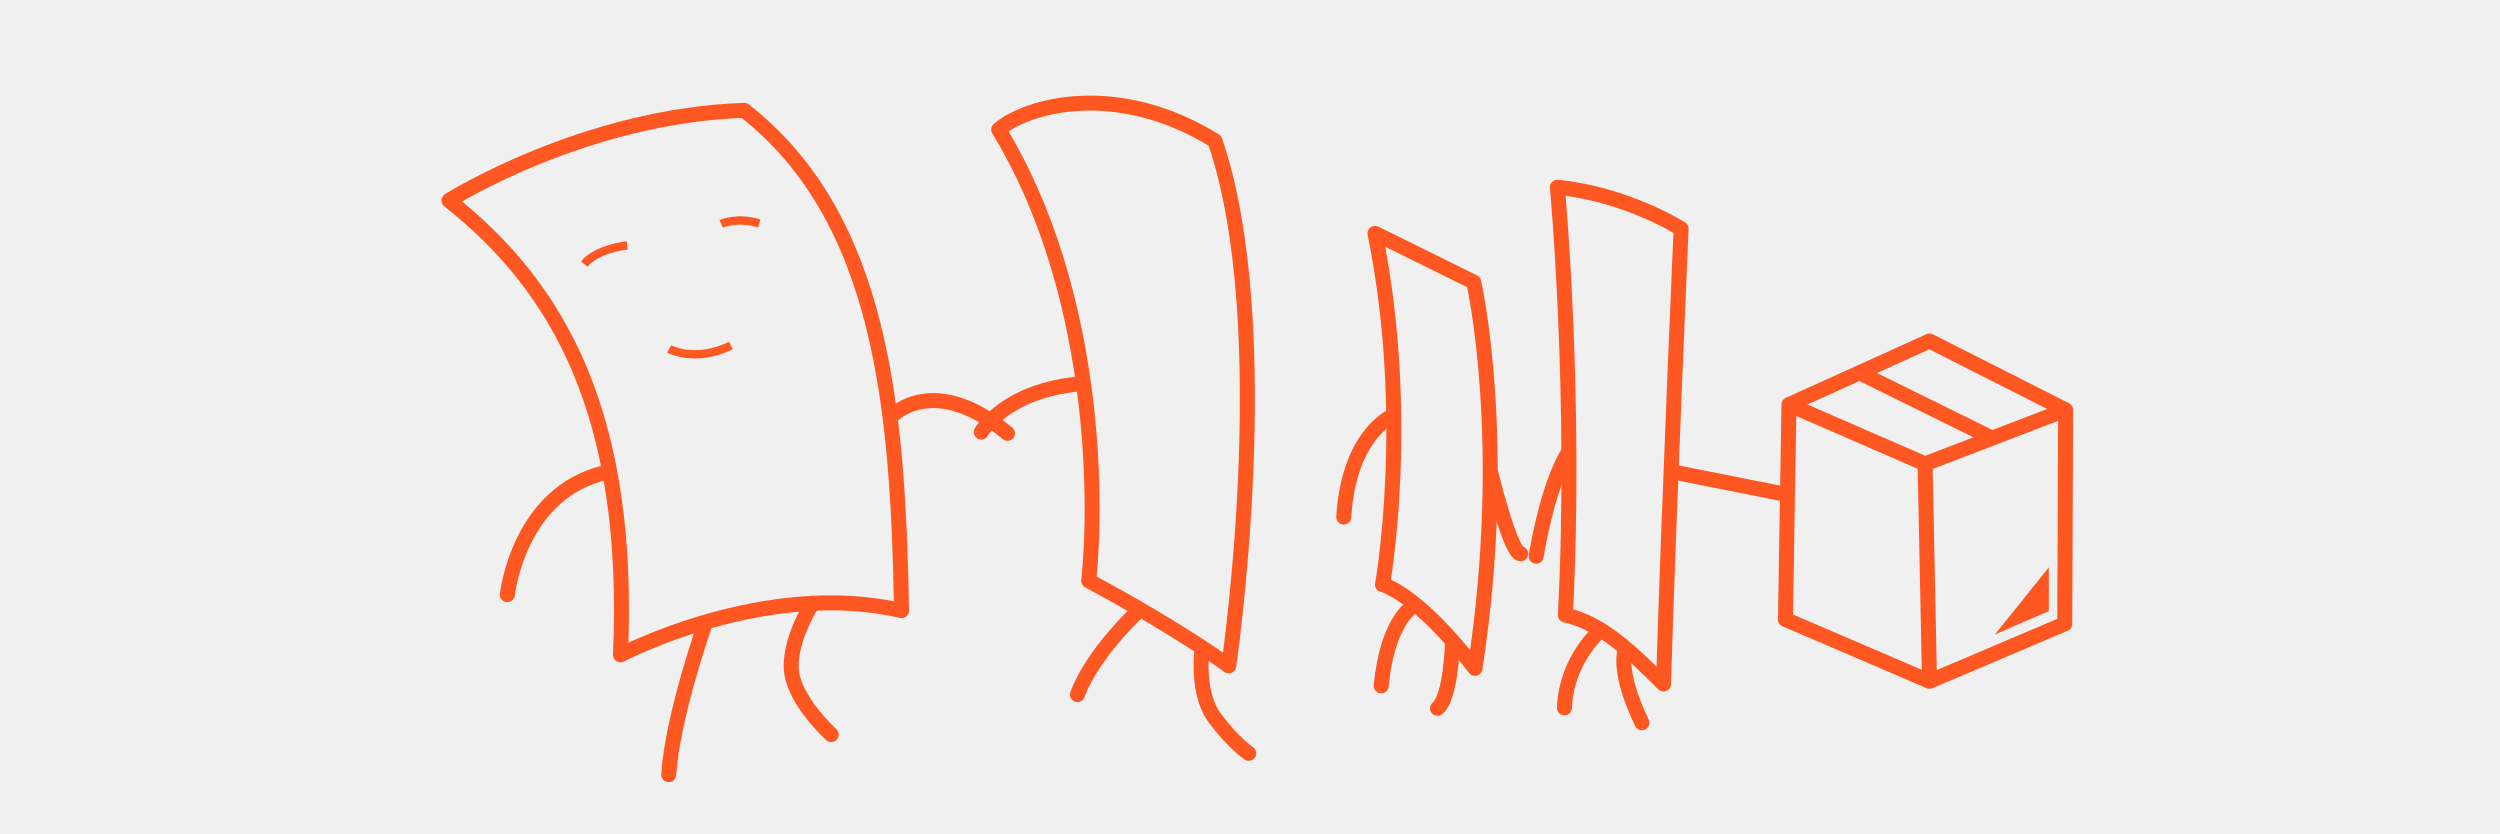
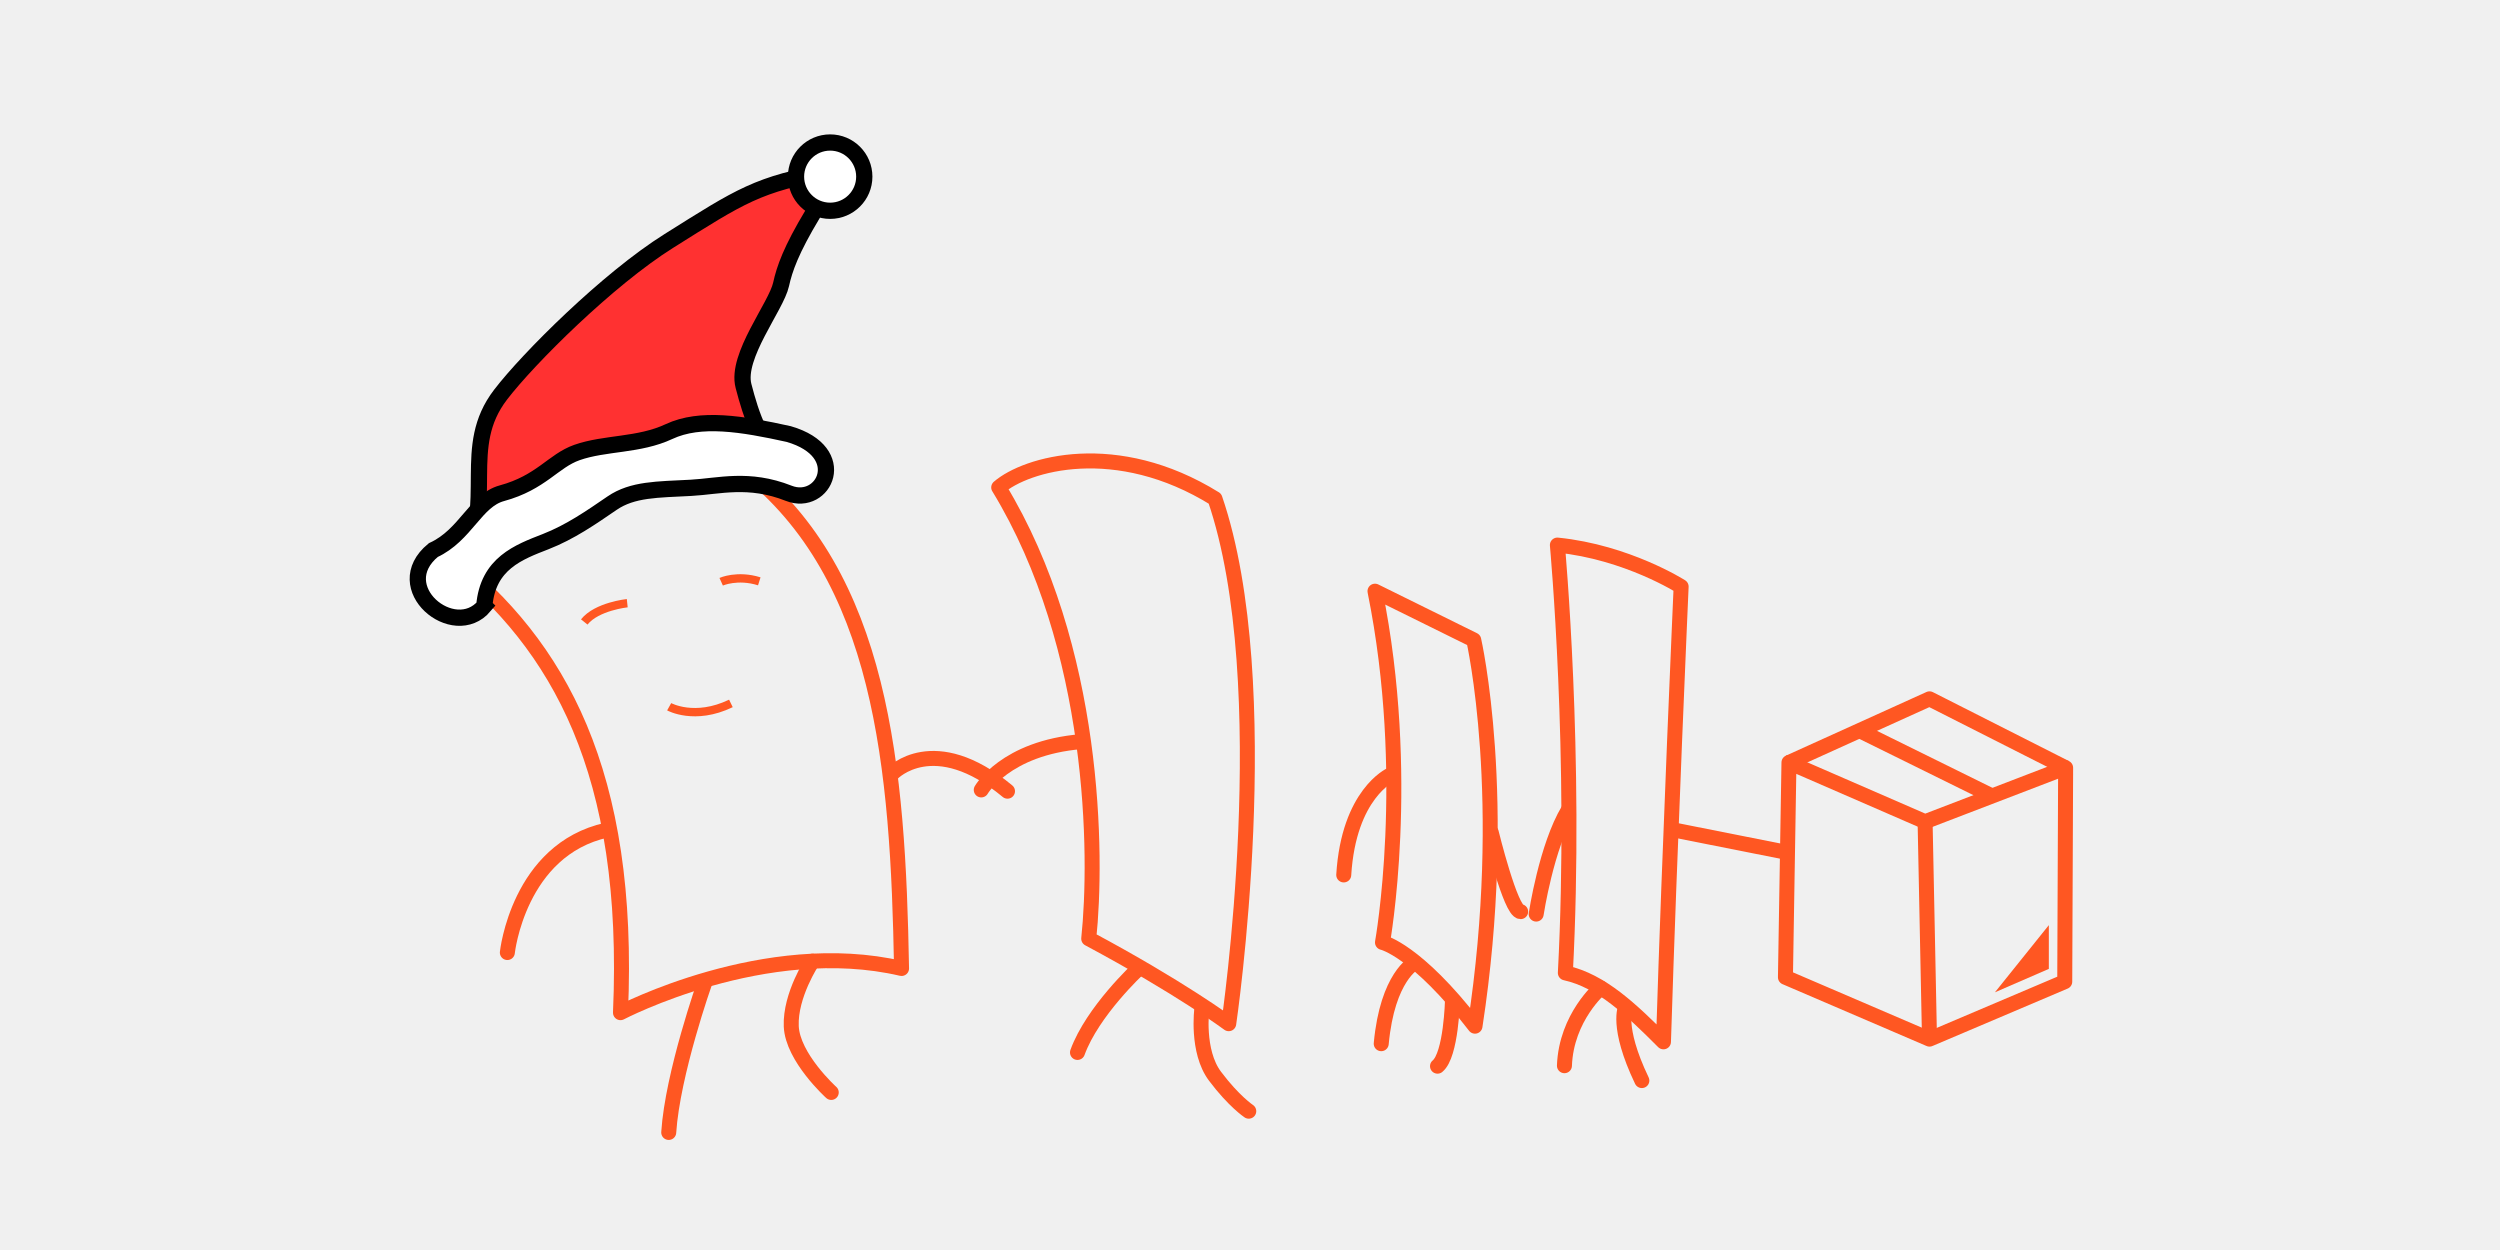
- <svg xmlns="http://www.w3.org/2000/svg" width="300" height="100" viewBox="0 0 79.375 26.458" version="1.1" id="svg8">
+ <svg xmlns="http://www.w3.org/2000/svg" width="300" height="150" viewBox="0 0 79.375 39.688" version="1.1" id="svg8">
  <defs id="defs2" />
-   <g id="layer1" transform="translate(0,-270.5417)">
-     <path style="fill:none;stroke:#ff5722;stroke-opacity:1;stroke-width:0.476;stroke-miterlimit:4;stroke-dasharray:none;stroke-linejoin:round;stroke-linecap:butt" d="m 14.256,276.907 c 0,0 4.266,-2.694 9.373,-2.862 4.378,3.424 4.883,9.485 4.995,15.884 -4.322,-1.01 -8.924,1.403 -8.924,1.403 0.337,-7.633 -1.964,-11.674 -5.444,-14.424 z" id="path4613" />
-     <path style="fill:none;stroke:#ff5722;stroke-width:0.476;stroke-linecap:round;stroke-linejoin:round;stroke-miterlimit:4;stroke-dasharray:none;stroke-opacity:1" d="m 16.108,289.423 c 0,0 0.351,-3.269 3.157,-3.887" id="path4615" />
-     <path style="fill:none;stroke:#ff5722;stroke-width:0.476;stroke-linecap:round;stroke-linejoin:round;stroke-miterlimit:4;stroke-dasharray:none;stroke-opacity:1" d="m 22.381,290.363 c 0,0 -1.029,2.906 -1.149,4.772" id="path4617" />
-     <path style="fill:none;stroke:#ff5722;stroke-opacity:1;stroke-width:0.476;stroke-miterlimit:4;stroke-dasharray:none;stroke-linejoin:round;stroke-linecap:round" d="m 25.797,289.698 c 0,0 -0.714,1.072 -0.675,2.064 0.04,0.992 1.27,2.103 1.27,2.103" id="path4619" />
-     <path style="fill:none;stroke:#ff5722;stroke-width:0.476;stroke-linecap:round;stroke-linejoin:round;stroke-miterlimit:4;stroke-dasharray:none;stroke-opacity:1" d="m 28.335,283.735 c 0,0 1.312,-1.38 3.653,0.565" id="path4621" />
-     <path style="fill:none;stroke:#ff5722;stroke-width:0.476;stroke-linecap:round;stroke-linejoin:round;stroke-miterlimit:4;stroke-dasharray:none;stroke-opacity:1" d="m 31.155,284.26 c 0,0 0.761,-1.335 3.182,-1.534" id="path4623" />
-     <path style="fill:none;stroke:#ff5722;stroke-opacity:1;stroke-width:0.476;stroke-miterlimit:4;stroke-dasharray:none;stroke-linejoin:round;stroke-linecap:butt" d="m 31.71,274.656 c 3.096,5.08 3.135,11.708 2.857,14.327 2.897,1.548 4.445,2.699 4.445,2.699 0,0 1.587,-10.755 -0.437,-16.669 -3.135,-1.945 -5.993,-1.111 -6.866,-0.357 z" id="path4625" />
-     <path style="fill:none;stroke:#ff5722;stroke-width:0.476;stroke-linecap:round;stroke-linejoin:round;stroke-miterlimit:4;stroke-dasharray:none;stroke-opacity:1" d="m 36.145,289.936 c 0,0 -1.459,1.349 -1.935,2.659" id="path4627" />
-     <path style="fill:none;stroke:#ff5722;stroke-width:0.476;stroke-linecap:round;stroke-linejoin:round;stroke-miterlimit:4;stroke-dasharray:none;stroke-opacity:1" d="m 38.159,291.206 c 0,0 -0.179,1.349 0.417,2.143 0.595,0.794 1.072,1.111 1.072,1.111" id="path4629" />
-     <path style="fill:none;stroke:#ff5722;stroke-opacity:1;stroke-width:0.476;stroke-miterlimit:4;stroke-dasharray:none;stroke-linejoin:round;stroke-linecap:butt" d="m 43.656,277.95 3.135,1.548 c 0,0 1.151,5.04 0.04,12.263 -1.865,-2.421 -2.937,-2.659 -2.937,-2.659 0,0 0.952,-5.278 -0.238,-11.152 z" id="path4631" />
-     <path style="fill:none;stroke:#ff5722;stroke-width:0.476;stroke-linecap:round;stroke-linejoin:round;stroke-miterlimit:4;stroke-dasharray:none;stroke-opacity:1" d="m 44.152,283.784 c 0,0 -1.33,0.595 -1.488,3.175" id="path4633" />
-     <path style="fill:none;stroke:#ff5722;stroke-width:0.476;stroke-linecap:round;stroke-linejoin:round;stroke-miterlimit:4;stroke-dasharray:none;stroke-opacity:1;paint-order:normal" d="m 47.347,285.61 c 0,0 0.617,2.514 0.934,2.514" id="path4635" />
-     <path style="fill:none;stroke:#ff5722;stroke-width:0.476;stroke-linecap:round;stroke-linejoin:round;stroke-miterlimit:4;stroke-dasharray:none;stroke-opacity:1" d="m 44.914,289.749 c 0,0 -0.861,0.425 -1.06,2.568" id="path4637" />
-     <path style="fill:none;stroke:#ff5722;stroke-opacity:1;stroke-width:0.476;stroke-miterlimit:4;stroke-dasharray:none;stroke-linejoin:round;stroke-linecap:round" d="m 46.117,290.928 c 0,0 -0.04,1.746 -0.476,2.103" id="path4639" />
-     <path style="fill:none;stroke:#ff5722;stroke-width:0.476;stroke-linecap:round;stroke-linejoin:round;stroke-miterlimit:4;stroke-dasharray:none;stroke-opacity:1" d="m 48.774,288.202 c 0,0 0.323,-2.147 1.024,-3.311" id="path4643" />
-     <path style="fill:none;stroke:#ff5722;stroke-opacity:1;stroke-width:0.476;stroke-miterlimit:4;stroke-dasharray:none;stroke-linejoin:round;stroke-linecap:butt" d="m 49.447,276.486 c 0,0 0.617,6.707 0.253,13.583 1.151,0.253 2.105,1.179 3.115,2.189 0.196,-6.258 0.561,-14.453 0.561,-14.453 0,0 -1.712,-1.094 -3.929,-1.319 z" id="path4645" />
-     <path style="fill:none;stroke:#ff5722;stroke-opacity:1;stroke-width:0.476;stroke-miterlimit:4;stroke-dasharray:none;stroke-linejoin:round;stroke-linecap:round" d="m 50.822,290.545 c 0,0 -1.094,0.926 -1.151,2.47" id="path4647" />
-     <path style="fill:none;stroke:#ff5722;stroke-width:0.476;stroke-linecap:round;stroke-linejoin:round;stroke-miterlimit:4;stroke-dasharray:none;stroke-opacity:1" d="m 51.615,291.149 c 0,0 -0.315,0.608 0.514,2.339" id="path4649" />
-     <path style="fill:none;stroke:#ff5722;stroke-opacity:1;stroke-width:0.476;stroke-miterlimit:4;stroke-dasharray:none;stroke-linejoin:round;stroke-linecap:butt" d="m 52.955,285.494 3.676,0.73" id="path4651" />
-     <path style="fill:none;stroke:#ff5722;stroke-opacity:1;stroke-width:0.476;stroke-miterlimit:4;stroke-dasharray:none;stroke-linejoin:round;stroke-linecap:butt" d="m 56.8,283.389 -0.112,6.819 4.574,1.964 4.294,-1.824 0.028,-6.791 -4.462,1.712 z" id="path4653" />
-     <path style="fill:none;stroke:#ff5722;stroke-opacity:1;stroke-width:0.476;stroke-miterlimit:4;stroke-dasharray:none;stroke-linejoin:round;stroke-linecap:butt" d="m 61.122,285.27 0.14,6.904" id="path4655" />
-     <path style="fill:none;stroke:#ff5722;stroke-opacity:1;stroke-width:0.476;stroke-miterlimit:4;stroke-dasharray:none;stroke-linejoin:round;stroke-linecap:butt" d="m 56.8,283.389 4.462,-2.021 4.322,2.189" id="path4657" />
-     <path style="fill:none;stroke:#ff5722;stroke-opacity:1;stroke-width:0.476;stroke-miterlimit:4;stroke-dasharray:none;stroke-linejoin:round;stroke-linecap:butt" d="m 59.045,282.379 4.153,2.049" id="path4659" />
-     <path style="fill:#ff5722;fill-opacity:1;stroke:none;stroke-width:0.265px;stroke-linecap:butt;stroke-linejoin:miter;stroke-opacity:1" d="m 63.339,290.686 1.712,-0.744 v -1.389 z" id="path4744" />
-     <path style="fill:none;stroke:#ff5722;stroke-width:0.265;stroke-linecap:butt;stroke-linejoin:miter;stroke-miterlimit:4;stroke-dasharray:none;stroke-opacity:1" d="m 18.55,278.927 c 0.397,-0.496 1.365,-0.596 1.365,-0.596" id="path4748" />
-     <path style="fill:none;stroke:#ff5722;stroke-width:0.265;stroke-linecap:butt;stroke-linejoin:miter;stroke-miterlimit:4;stroke-dasharray:none;stroke-opacity:1" d="m 22.897,277.649 c 0,0 0.515,-0.231 1.21,-0.013" id="path4750" />
-     <path style="fill:none;fill-opacity:1;stroke:#ff5722;stroke-width:0.265;stroke-linecap:butt;stroke-linejoin:miter;stroke-miterlimit:4;stroke-dasharray:none;stroke-opacity:1" d="m 21.246,281.619 c 0,0 0.809,0.45 1.96,-0.106" id="path915" />
+   <g id="layer1" transform="translate(0,-257.3125)">
+     <path style="fill:none;stroke:#ff5722;stroke-width:0.476;stroke-linecap:butt;stroke-linejoin:round;stroke-miterlimit:4;stroke-dasharray:none;stroke-opacity:1" d="m 14.256,275.04 c 0,0 4.266,-2.694 9.373,-2.862 4.378,3.424 4.883,9.485 4.995,15.884 -4.322,-1.01 -8.924,1.403 -8.924,1.403 0.337,-7.633 -1.964,-11.674 -5.444,-14.424 z" id="path4613" />
+     <path style="fill:none;stroke:#ff5722;stroke-width:0.476;stroke-linecap:round;stroke-linejoin:round;stroke-miterlimit:4;stroke-dasharray:none;stroke-opacity:1" d="m 16.108,287.556 c 0,0 0.351,-3.269 3.157,-3.887" id="path4615" />
+     <path style="fill:none;stroke:#ff5722;stroke-width:0.476;stroke-linecap:round;stroke-linejoin:round;stroke-miterlimit:4;stroke-dasharray:none;stroke-opacity:1" d="m 22.381,288.496 c 0,0 -1.029,2.906 -1.149,4.772" id="path4617" />
+     <path style="fill:none;stroke:#ff5722;stroke-width:0.476;stroke-linecap:round;stroke-linejoin:round;stroke-miterlimit:4;stroke-dasharray:none;stroke-opacity:1" d="m 25.797,287.831 c 0,0 -0.714,1.072 -0.675,2.064 0.04,0.992 1.27,2.103 1.27,2.103" id="path4619" />
+     <path style="fill:none;stroke:#ff5722;stroke-width:0.476;stroke-linecap:round;stroke-linejoin:round;stroke-miterlimit:4;stroke-dasharray:none;stroke-opacity:1" d="m 28.335,281.868 c 0,0 1.312,-1.38 3.653,0.565" id="path4621" />
+     <path style="fill:none;stroke:#ff5722;stroke-width:0.476;stroke-linecap:round;stroke-linejoin:round;stroke-miterlimit:4;stroke-dasharray:none;stroke-opacity:1" d="m 31.155,282.393 c 0,0 0.761,-1.335 3.182,-1.534" id="path4623" />
+     <path style="fill:none;stroke:#ff5722;stroke-width:0.476;stroke-linecap:butt;stroke-linejoin:round;stroke-miterlimit:4;stroke-dasharray:none;stroke-opacity:1" d="m 31.71,272.789 c 3.096,5.08 3.135,11.708 2.857,14.327 2.897,1.548 4.445,2.699 4.445,2.699 0,0 1.587,-10.755 -0.437,-16.669 -3.135,-1.945 -5.993,-1.111 -6.866,-0.357 z" id="path4625" />
+     <path style="fill:none;stroke:#ff5722;stroke-width:0.476;stroke-linecap:round;stroke-linejoin:round;stroke-miterlimit:4;stroke-dasharray:none;stroke-opacity:1" d="m 36.145,288.069 c 0,0 -1.459,1.349 -1.935,2.659" id="path4627" />
+     <path style="fill:none;stroke:#ff5722;stroke-width:0.476;stroke-linecap:round;stroke-linejoin:round;stroke-miterlimit:4;stroke-dasharray:none;stroke-opacity:1" d="m 38.159,289.339 c 0,0 -0.179,1.349 0.417,2.143 0.595,0.794 1.072,1.111 1.072,1.111" id="path4629" />
+     <path style="fill:none;stroke:#ff5722;stroke-width:0.476;stroke-linecap:butt;stroke-linejoin:round;stroke-miterlimit:4;stroke-dasharray:none;stroke-opacity:1" d="m 43.656,276.083 3.135,1.548 c 0,0 1.151,5.04 0.04,12.263 -1.865,-2.421 -2.937,-2.659 -2.937,-2.659 0,0 0.952,-5.278 -0.238,-11.152 z" id="path4631" />
+     <path style="fill:none;stroke:#ff5722;stroke-width:0.476;stroke-linecap:round;stroke-linejoin:round;stroke-miterlimit:4;stroke-dasharray:none;stroke-opacity:1" d="m 44.152,281.917 c 0,0 -1.33,0.595 -1.488,3.175" id="path4633" />
+     <path style="fill:none;stroke:#ff5722;stroke-width:0.476;stroke-linecap:round;stroke-linejoin:round;stroke-miterlimit:4;stroke-dasharray:none;stroke-opacity:1;paint-order:normal" d="m 47.347,283.743 c 0,0 0.617,2.514 0.934,2.514" id="path4635" />
+     <path style="fill:none;stroke:#ff5722;stroke-width:0.476;stroke-linecap:round;stroke-linejoin:round;stroke-miterlimit:4;stroke-dasharray:none;stroke-opacity:1" d="m 44.914,287.882 c 0,0 -0.861,0.425 -1.06,2.568" id="path4637" />
+     <path style="fill:none;stroke:#ff5722;stroke-width:0.476;stroke-linecap:round;stroke-linejoin:round;stroke-miterlimit:4;stroke-dasharray:none;stroke-opacity:1" d="m 46.117,289.061 c 0,0 -0.04,1.746 -0.476,2.103" id="path4639" />
+     <path style="fill:none;stroke:#ff5722;stroke-width:0.476;stroke-linecap:round;stroke-linejoin:round;stroke-miterlimit:4;stroke-dasharray:none;stroke-opacity:1" d="m 48.774,286.335 c 0,0 0.323,-2.147 1.024,-3.311" id="path4643" />
+     <path style="fill:none;stroke:#ff5722;stroke-width:0.476;stroke-linecap:butt;stroke-linejoin:round;stroke-miterlimit:4;stroke-dasharray:none;stroke-opacity:1" d="m 49.447,274.619 c 0,0 0.617,6.707 0.253,13.583 1.151,0.253 2.105,1.179 3.115,2.189 0.196,-6.258 0.561,-14.453 0.561,-14.453 0,0 -1.712,-1.094 -3.929,-1.319 z" id="path4645" />
+     <path style="fill:none;stroke:#ff5722;stroke-width:0.476;stroke-linecap:round;stroke-linejoin:round;stroke-miterlimit:4;stroke-dasharray:none;stroke-opacity:1" d="m 50.822,288.679 c 0,0 -1.094,0.926 -1.151,2.47" id="path4647" />
+     <path style="fill:none;stroke:#ff5722;stroke-width:0.476;stroke-linecap:round;stroke-linejoin:round;stroke-miterlimit:4;stroke-dasharray:none;stroke-opacity:1" d="m 51.615,289.282 c 0,0 -0.315,0.608 0.514,2.339" id="path4649" />
+     <path style="fill:none;stroke:#ff5722;stroke-width:0.476;stroke-linecap:butt;stroke-linejoin:round;stroke-miterlimit:4;stroke-dasharray:none;stroke-opacity:1" d="m 52.955,283.627 3.676,0.73" id="path4651" />
+     <path style="fill:none;stroke:#ff5722;stroke-width:0.476;stroke-linecap:butt;stroke-linejoin:round;stroke-miterlimit:4;stroke-dasharray:none;stroke-opacity:1" d="m 56.8,281.522 -0.112,6.819 4.574,1.964 4.294,-1.824 0.028,-6.791 -4.462,1.712 z" id="path4653" />
+     <path style="fill:none;stroke:#ff5722;stroke-width:0.476;stroke-linecap:butt;stroke-linejoin:round;stroke-miterlimit:4;stroke-dasharray:none;stroke-opacity:1" d="m 61.122,283.403 0.14,6.904" id="path4655" />
+     <path style="fill:none;stroke:#ff5722;stroke-width:0.476;stroke-linecap:butt;stroke-linejoin:round;stroke-miterlimit:4;stroke-dasharray:none;stroke-opacity:1" d="m 56.8,281.522 4.462,-2.021 4.322,2.189" id="path4657" />
+     <path style="fill:none;stroke:#ff5722;stroke-width:0.476;stroke-linecap:butt;stroke-linejoin:round;stroke-miterlimit:4;stroke-dasharray:none;stroke-opacity:1" d="m 59.045,280.512 4.153,2.049" id="path4659" />
+     <path style="fill:#ff5722;fill-opacity:1;stroke:none;stroke-width:0.265px;stroke-linecap:butt;stroke-linejoin:miter;stroke-opacity:1" d="m 63.339,288.819 1.712,-0.744 v -1.389 z" id="path4744" />
+     <path style="fill:none;stroke:#ff5722;stroke-width:0.265;stroke-linecap:butt;stroke-linejoin:miter;stroke-miterlimit:4;stroke-dasharray:none;stroke-opacity:1" d="m 18.55,277.06 c 0.397,-0.496 1.365,-0.596 1.365,-0.596" id="path4748" />
+     <path style="fill:none;stroke:#ff5722;stroke-width:0.265;stroke-linecap:butt;stroke-linejoin:miter;stroke-miterlimit:4;stroke-dasharray:none;stroke-opacity:1" d="m 22.897,275.783 c 0,0 0.515,-0.231 1.21,-0.013" id="path4750" />
+     <path style="fill:none;fill-opacity:1;stroke:#ff5722;stroke-width:0.265;stroke-linecap:butt;stroke-linejoin:miter;stroke-miterlimit:4;stroke-dasharray:none;stroke-opacity:1" d="m 21.246,279.752 c 0,0 0.809,0.45 1.96,-0.106" id="path915" />
+     <path style="fill:#ff3131;fill-opacity:1;stroke:#000000;stroke-width:0.516;stroke-linecap:butt;stroke-linejoin:miter;stroke-miterlimit:4;stroke-dasharray:none;stroke-opacity:1" d="m 14.698,275.432 c 1.046,-2.279 -0.089,-3.914 1.196,-5.59 0.879,-1.147 3.399,-3.661 5.346,-4.882 2.281,-1.431 2.81,-1.806 5.155,-2.22 -0.446,0.951 -0.079,0.514 -0.599,1.379 -0.681,1.133 -0.889,1.73 -0.997,2.223 -0.154,0.702 -1.44,2.277 -1.193,3.224 0.24,0.918 0.563,1.976 1.491,2.68 -5.229,-1.226 -7.507,0.632 -10.398,3.187 z" id="path1169" />
+     <path style="fill:#ffffff;fill-opacity:1;stroke:#000000;stroke-width:0.516;stroke-linecap:butt;stroke-linejoin:miter;stroke-miterlimit:4;stroke-dasharray:none;stroke-opacity:1" d="m 15.377,276.555 c -0.965,1.135 -3.065,-0.591 -1.62,-1.777 1.033,-0.476 1.333,-1.575 2.177,-1.805 1.253,-0.342 1.627,-1.026 2.383,-1.293 0.889,-0.314 1.968,-0.217 2.924,-0.665 0.995,-0.466 2.314,-0.25 3.802,0.079 1.974,0.573 1.119,2.32 0,1.881 -1.277,-0.505 -2.217,-0.221 -3.107,-0.174 -1.07,0.057 -1.851,0.042 -2.5,0.485 -0.671,0.459 -1.331,0.919 -2.113,1.224 -0.853,0.333 -1.836,0.689 -1.947,2.044 z" id="path1165" />
+     <circle style="opacity:1;fill:#ffffff;fill-opacity:1;stroke:#000000;stroke-width:0.516;stroke-linecap:round;stroke-linejoin:round;stroke-miterlimit:4;stroke-dasharray:none;stroke-opacity:1;paint-order:normal" id="path1171" r="1.084" cy="262.921" cx="26.357" />
  </g>
</svg>
